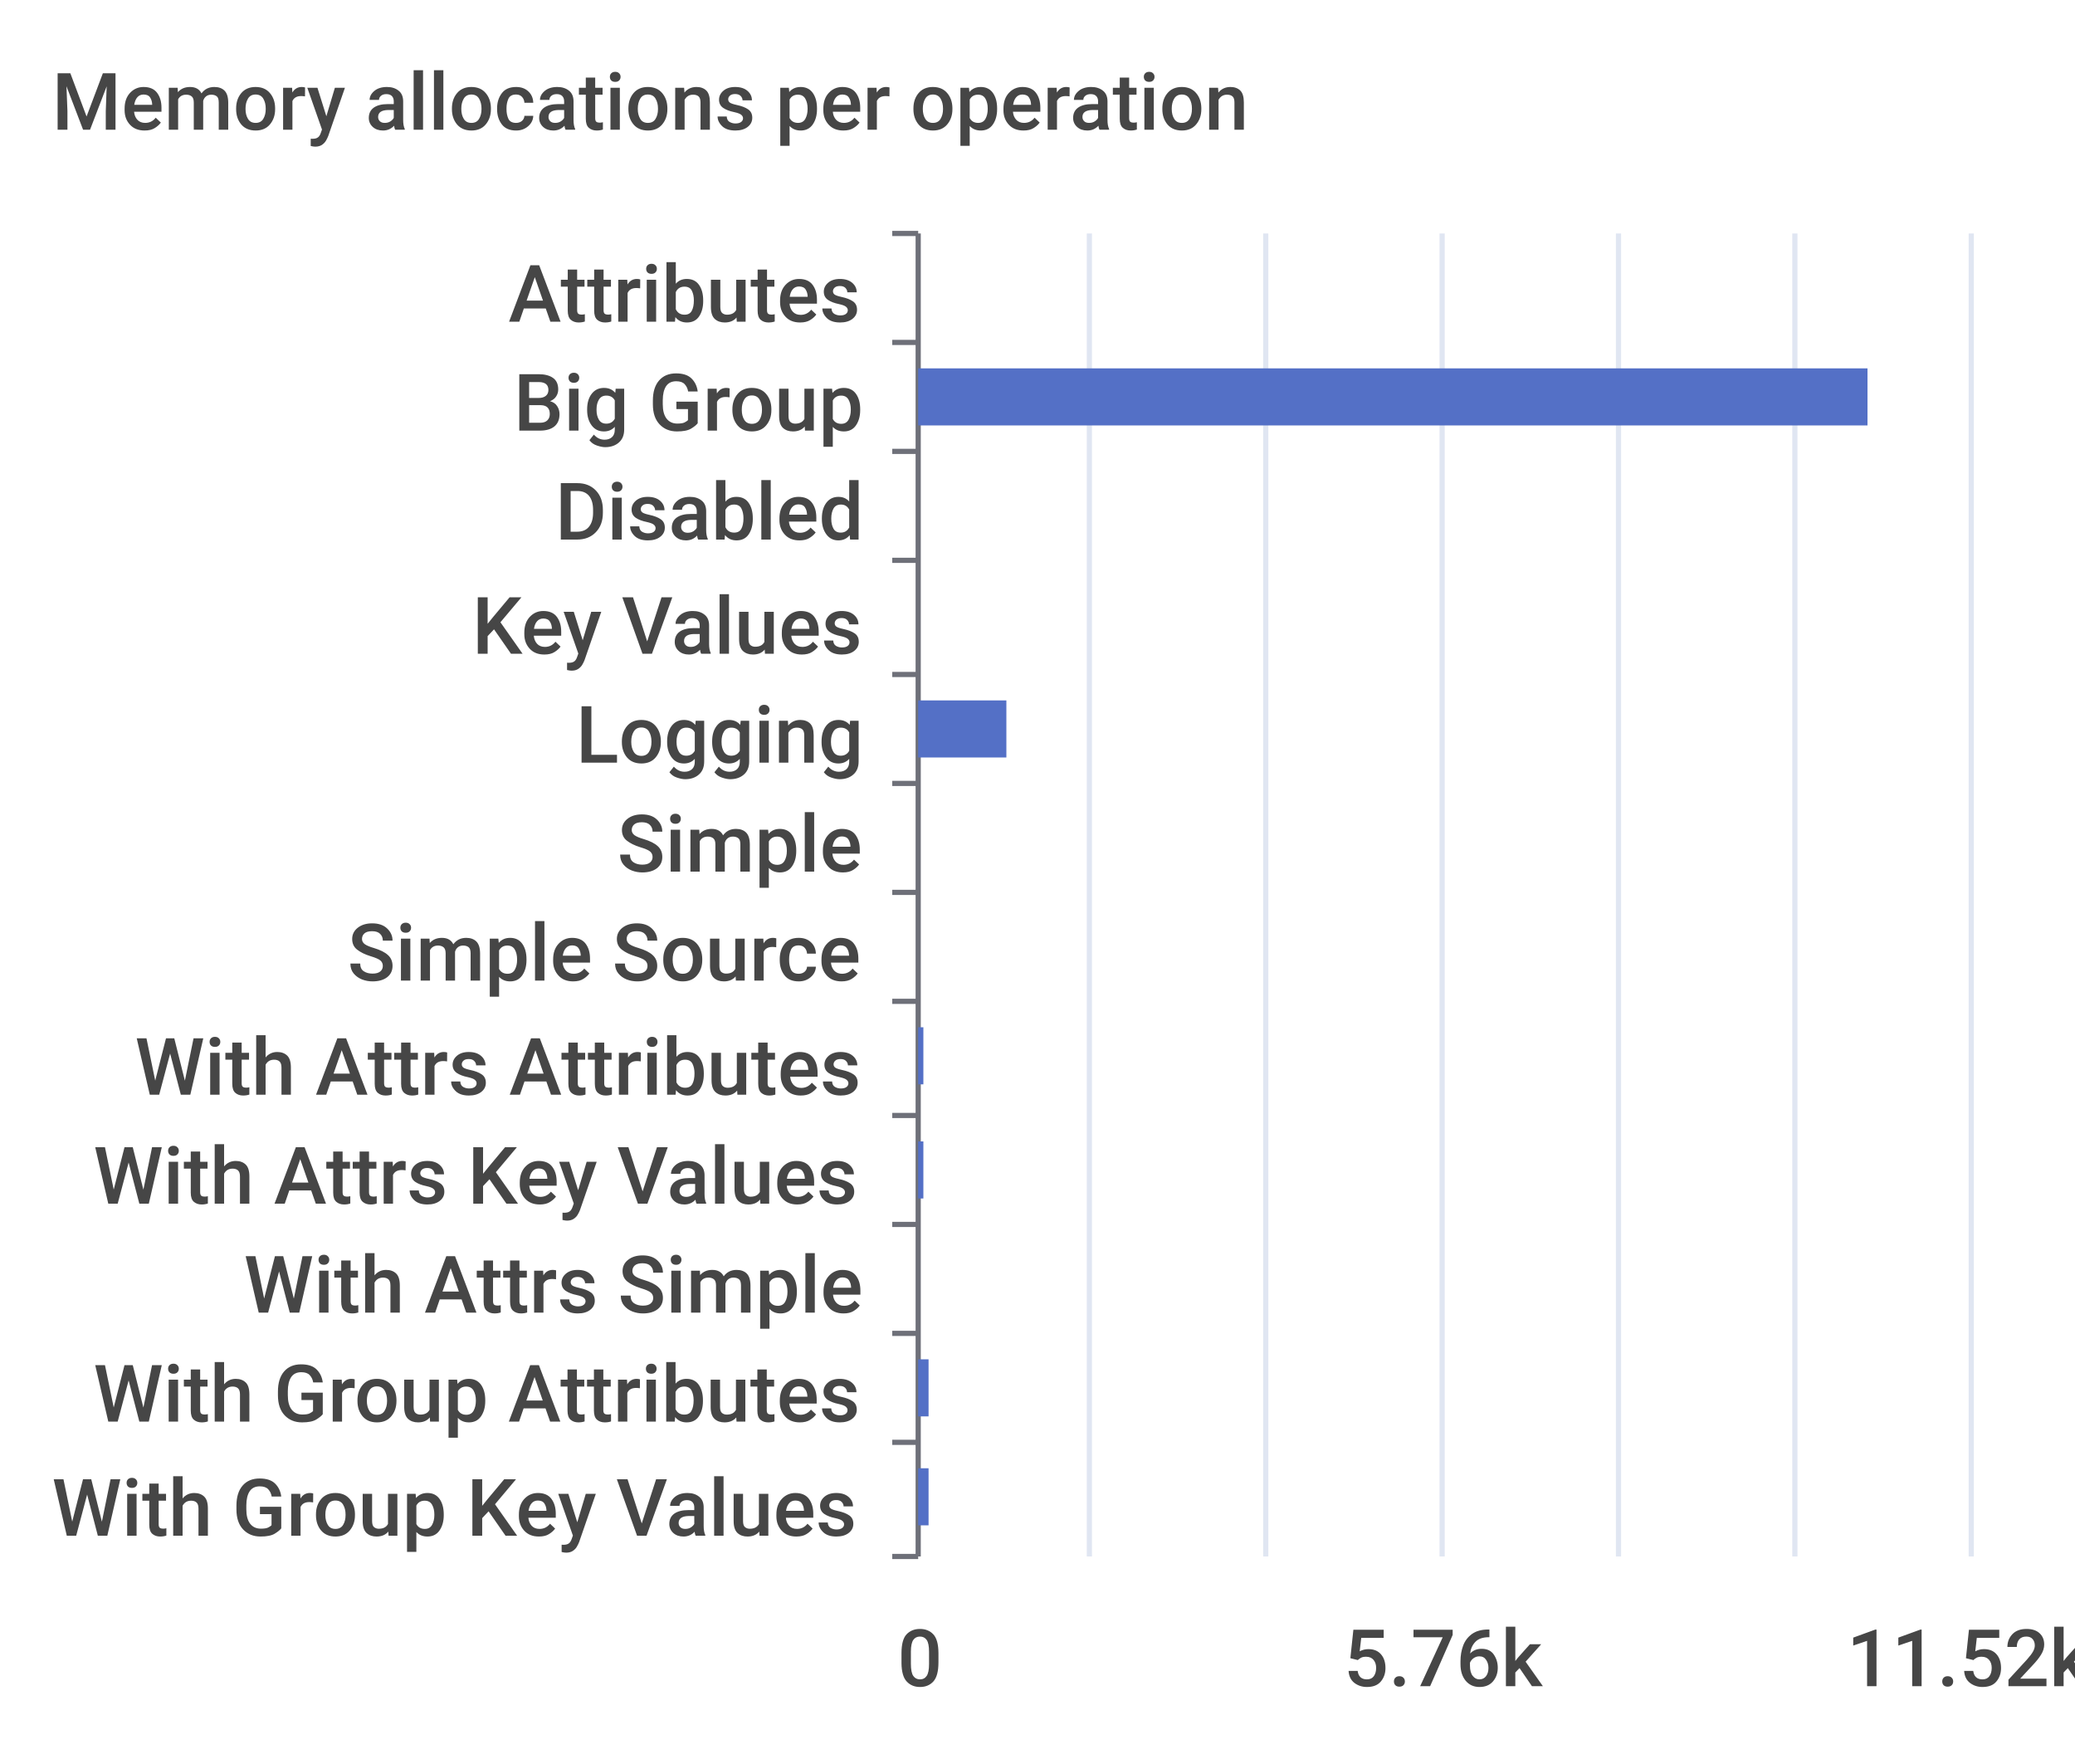
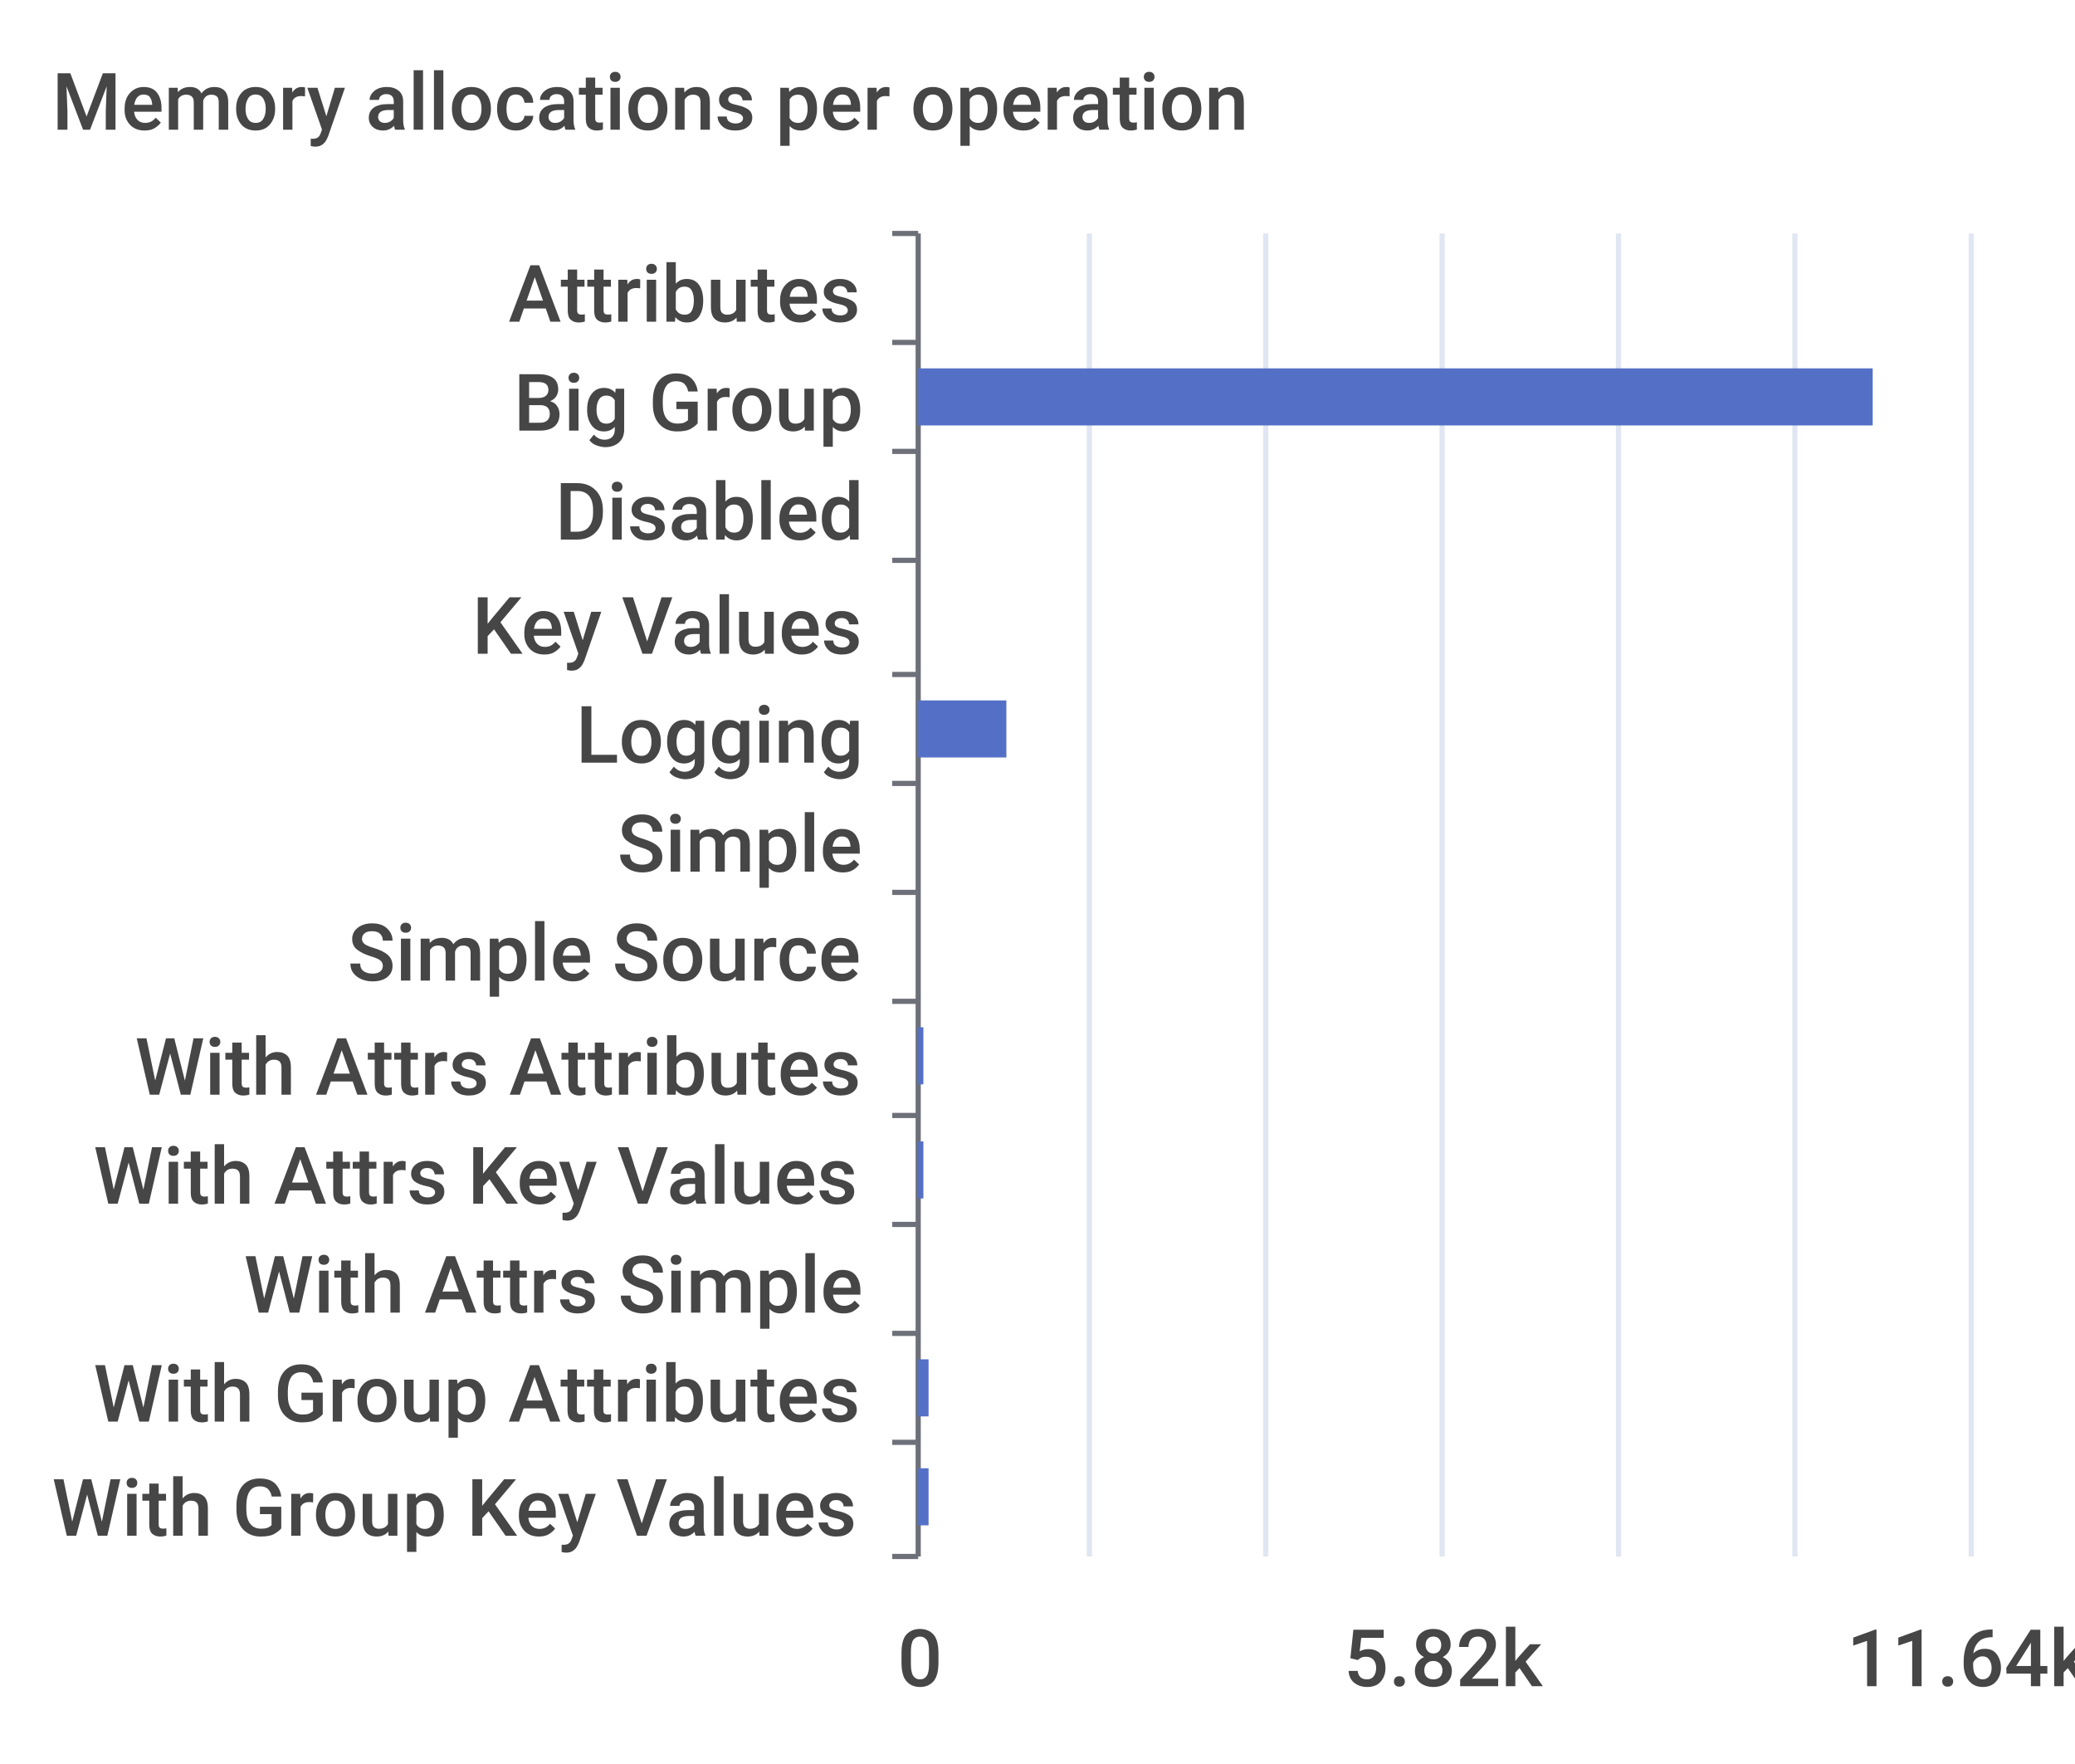
<svg xmlns="http://www.w3.org/2000/svg" width="400" height="340">\n<path d="M 0 0 L 400 0 L 400 340 L 0 340 L 0 0" style="stroke-width:0;stroke:none;fill:rgba(255,255,255,1.0)" />
  <text x="10" y="25" style="stroke-width:0;stroke:none;fill:rgba(70,70,70,1.0);font-size:15.3px;font-family:'Roboto Medium',sans-serif">Memory allocations per operation</text>
  <path d="M 172 45 L 177 45" style="stroke-width:1;stroke:rgba(110,112,121,1.0);fill:none" />
  <path d="M 172 66 L 177 66" style="stroke-width:1;stroke:rgba(110,112,121,1.0);fill:none" />
  <path d="M 172 87 L 177 87" style="stroke-width:1;stroke:rgba(110,112,121,1.0);fill:none" />
  <path d="M 172 108 L 177 108" style="stroke-width:1;stroke:rgba(110,112,121,1.0);fill:none" />
  <path d="M 172 130 L 177 130" style="stroke-width:1;stroke:rgba(110,112,121,1.0);fill:none" />
  <path d="M 172 151 L 177 151" style="stroke-width:1;stroke:rgba(110,112,121,1.0);fill:none" />
  <path d="M 172 172 L 177 172" style="stroke-width:1;stroke:rgba(110,112,121,1.0);fill:none" />
  <path d="M 172 193 L 177 193" style="stroke-width:1;stroke:rgba(110,112,121,1.0);fill:none" />
  <path d="M 172 215 L 177 215" style="stroke-width:1;stroke:rgba(110,112,121,1.0);fill:none" />
  <path d="M 172 236 L 177 236" style="stroke-width:1;stroke:rgba(110,112,121,1.0);fill:none" />
  <path d="M 172 257 L 177 257" style="stroke-width:1;stroke:rgba(110,112,121,1.0);fill:none" />
  <path d="M 172 278 L 177 278" style="stroke-width:1;stroke:rgba(110,112,121,1.0);fill:none" />
  <path d="M 172 300 L 177 300" style="stroke-width:1;stroke:rgba(110,112,121,1.0);fill:none" />
  <path d="M 177 45 L 177 300" style="stroke-width:1;stroke:rgba(110,112,121,1.0);fill:none" />
  <text x="98" y="62" style="stroke-width:0;stroke:none;fill:rgba(70,70,70,1.0);font-size:15.3px;font-family:'Roboto Medium',sans-serif">Attributes</text>
  <text x="99" y="83" style="stroke-width:0;stroke:none;fill:rgba(70,70,70,1.0);font-size:15.3px;font-family:'Roboto Medium',sans-serif">Big Group</text>
  <text x="107" y="104" style="stroke-width:0;stroke:none;fill:rgba(70,70,70,1.0);font-size:15.3px;font-family:'Roboto Medium',sans-serif">Disabled</text>
  <text x="91" y="126" style="stroke-width:0;stroke:none;fill:rgba(70,70,70,1.0);font-size:15.3px;font-family:'Roboto Medium',sans-serif">Key Values</text>
  <text x="111" y="147" style="stroke-width:0;stroke:none;fill:rgba(70,70,70,1.0);font-size:15.3px;font-family:'Roboto Medium',sans-serif">Logging</text>
  <text x="119" y="168" style="stroke-width:0;stroke:none;fill:rgba(70,70,70,1.0);font-size:15.3px;font-family:'Roboto Medium',sans-serif">Simple</text>
  <text x="67" y="189" style="stroke-width:0;stroke:none;fill:rgba(70,70,70,1.0);font-size:15.3px;font-family:'Roboto Medium',sans-serif">Simple Source</text>
  <text x="26" y="211" style="stroke-width:0;stroke:none;fill:rgba(70,70,70,1.0);font-size:15.3px;font-family:'Roboto Medium',sans-serif">With Attrs Attributes</text>
  <text x="18" y="232" style="stroke-width:0;stroke:none;fill:rgba(70,70,70,1.0);font-size:15.3px;font-family:'Roboto Medium',sans-serif">With Attrs Key Values</text>
  <text x="47" y="253" style="stroke-width:0;stroke:none;fill:rgba(70,70,70,1.0);font-size:15.3px;font-family:'Roboto Medium',sans-serif">With Attrs Simple</text>
  <text x="18" y="274" style="stroke-width:0;stroke:none;fill:rgba(70,70,70,1.0);font-size:15.3px;font-family:'Roboto Medium',sans-serif">With Group Attributes</text>
  <text x="10" y="296" style="stroke-width:0;stroke:none;fill:rgba(70,70,70,1.0);font-size:15.3px;font-family:'Roboto Medium',sans-serif">With Group Key Values</text>
  <text x="173" y="325" style="stroke-width:0;stroke:none;fill:rgba(70,70,70,1.0);font-size:15.3px;font-family:'Roboto Medium',sans-serif">0</text>
-   <text x="259" y="325" style="stroke-width:0;stroke:none;fill:rgba(70,70,70,1.0);font-size:15.3px;font-family:'Roboto Medium',sans-serif">5.76k</text>
-   <text x="356" y="325" style="stroke-width:0;stroke:none;fill:rgba(70,70,70,1.0);font-size:15.3px;font-family:'Roboto Medium',sans-serif">11.52k</text>
+   <text x="259" y="325" style="stroke-width:0;stroke:none;fill:rgba(70,70,70,1.0);font-size:15.3px;font-family:'Roboto Medium',sans-serif">5.82k</text>
+   <text x="356" y="325" style="stroke-width:0;stroke:none;fill:rgba(70,70,70,1.0);font-size:15.3px;font-family:'Roboto Medium',sans-serif">11.64k</text>
  <path d="M 210 45 L 210 300" style="stroke-width:1;stroke:rgba(224,230,242,1.0);fill:none" />
  <path d="M 244 45 L 244 300" style="stroke-width:1;stroke:rgba(224,230,242,1.0);fill:none" />
  <path d="M 278 45 L 278 300" style="stroke-width:1;stroke:rgba(224,230,242,1.0);fill:none" />
  <path d="M 312 45 L 312 300" style="stroke-width:1;stroke:rgba(224,230,242,1.0);fill:none" />
  <path d="M 346 45 L 346 300" style="stroke-width:1;stroke:rgba(224,230,242,1.0);fill:none" />
  <path d="M 380 45 L 380 300" style="stroke-width:1;stroke:rgba(224,230,242,1.0);fill:none" />
  <path d="M 177 283 L 179 283 L 179 294 L 177 294 L 177 283" style="stroke-width:0;stroke:none;fill:rgba(84,112,198,1.0)" />
  <path d="M 177 262 L 179 262 L 179 273 L 177 273 L 177 262" style="stroke-width:0;stroke:none;fill:rgba(84,112,198,1.0)" />
  <path d="M 177 241 L 177 241 L 177 252 L 177 252 L 177 241" style="stroke-width:0;stroke:none;fill:rgba(84,112,198,1.0)" />
  <path d="M 177 220 L 178 220 L 178 231 L 177 231 L 177 220" style="stroke-width:0;stroke:none;fill:rgba(84,112,198,1.0)" />
  <path d="M 177 198 L 178 198 L 178 209 L 177 209 L 177 198" style="stroke-width:0;stroke:none;fill:rgba(84,112,198,1.0)" />
  <path d="M 177 177 L 177 177 L 177 188 L 177 188 L 177 177" style="stroke-width:0;stroke:none;fill:rgba(84,112,198,1.0)" />
  <path d="M 177 156 L 177 156 L 177 167 L 177 167 L 177 156" style="stroke-width:0;stroke:none;fill:rgba(84,112,198,1.0)" />
  <path d="M 177 135 L 194 135 L 194 146 L 177 146 L 177 135" style="stroke-width:0;stroke:none;fill:rgba(84,112,198,1.0)" />
  <path d="M 177 113 L 177 113 L 177 124 L 177 124 L 177 113" style="stroke-width:0;stroke:none;fill:rgba(84,112,198,1.0)" />
  <path d="M 177 92 L 177 92 L 177 103 L 177 103 L 177 92" style="stroke-width:0;stroke:none;fill:rgba(84,112,198,1.0)" />
-   <path d="M 177 71 L 360 71 L 360 82 L 177 82 L 177 71" style="stroke-width:0;stroke:none;fill:rgba(84,112,198,1.0)" />
+   <path d="M 177 71 L 361 71 L 361 82 L 177 82 L 177 71" style="stroke-width:0;stroke:none;fill:rgba(84,112,198,1.0)" />
  <path d="M 177 50 L 177 50 L 177 61 L 177 61 L 177 50" style="stroke-width:0;stroke:none;fill:rgba(84,112,198,1.0)" />
</svg>
